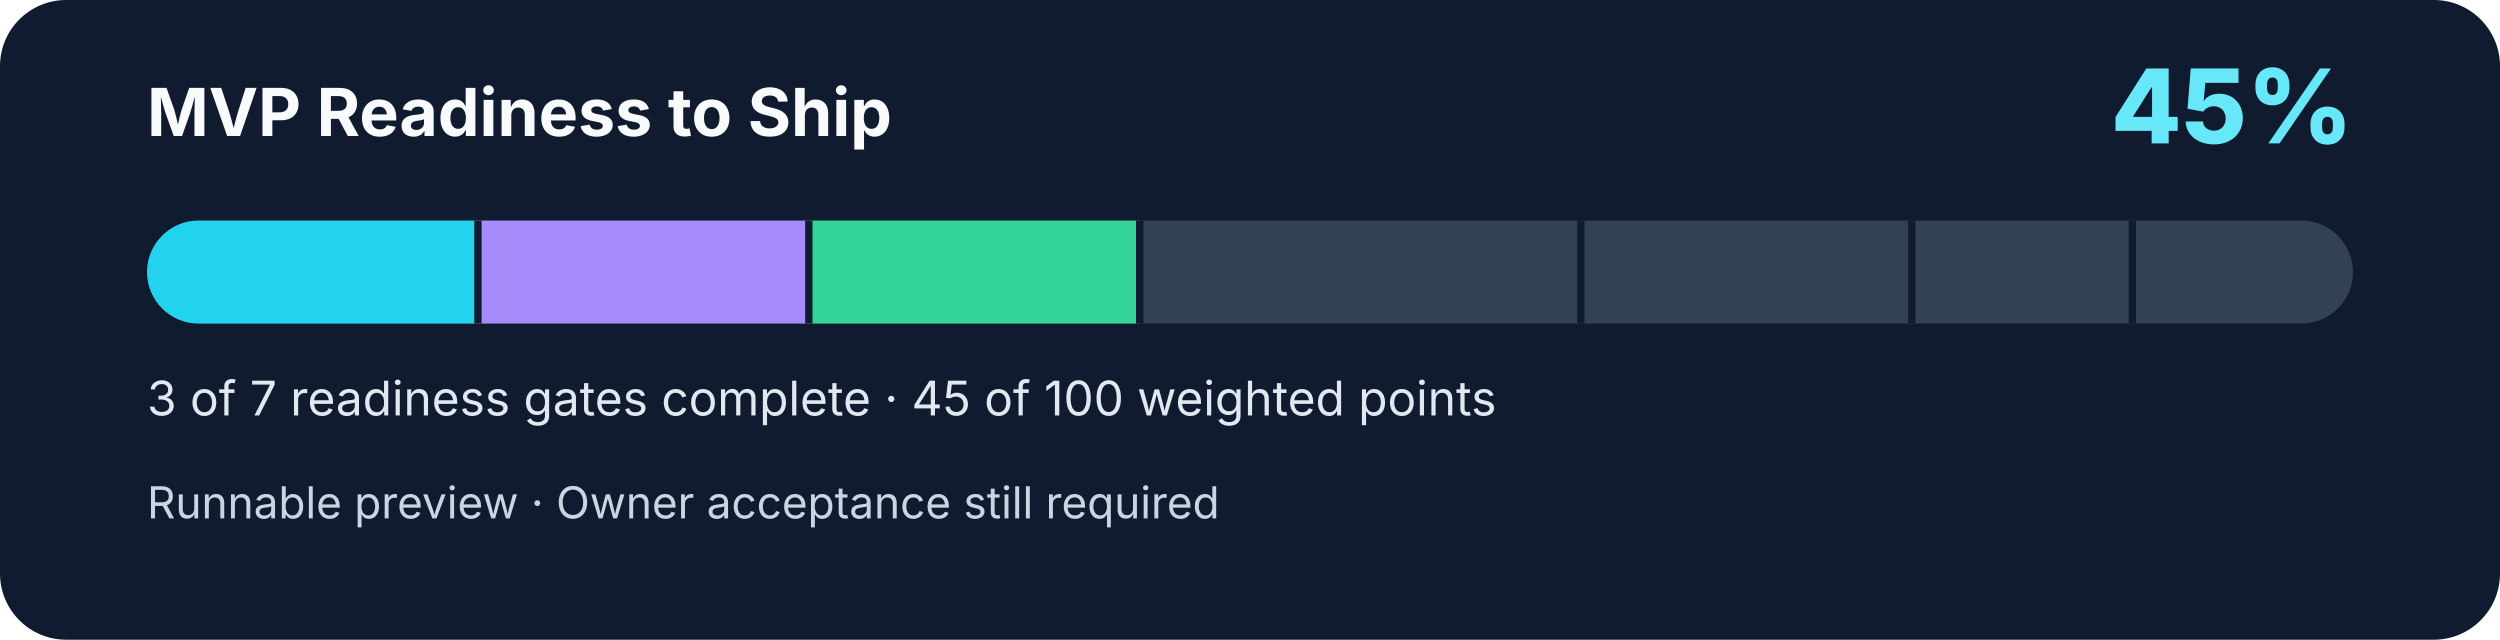
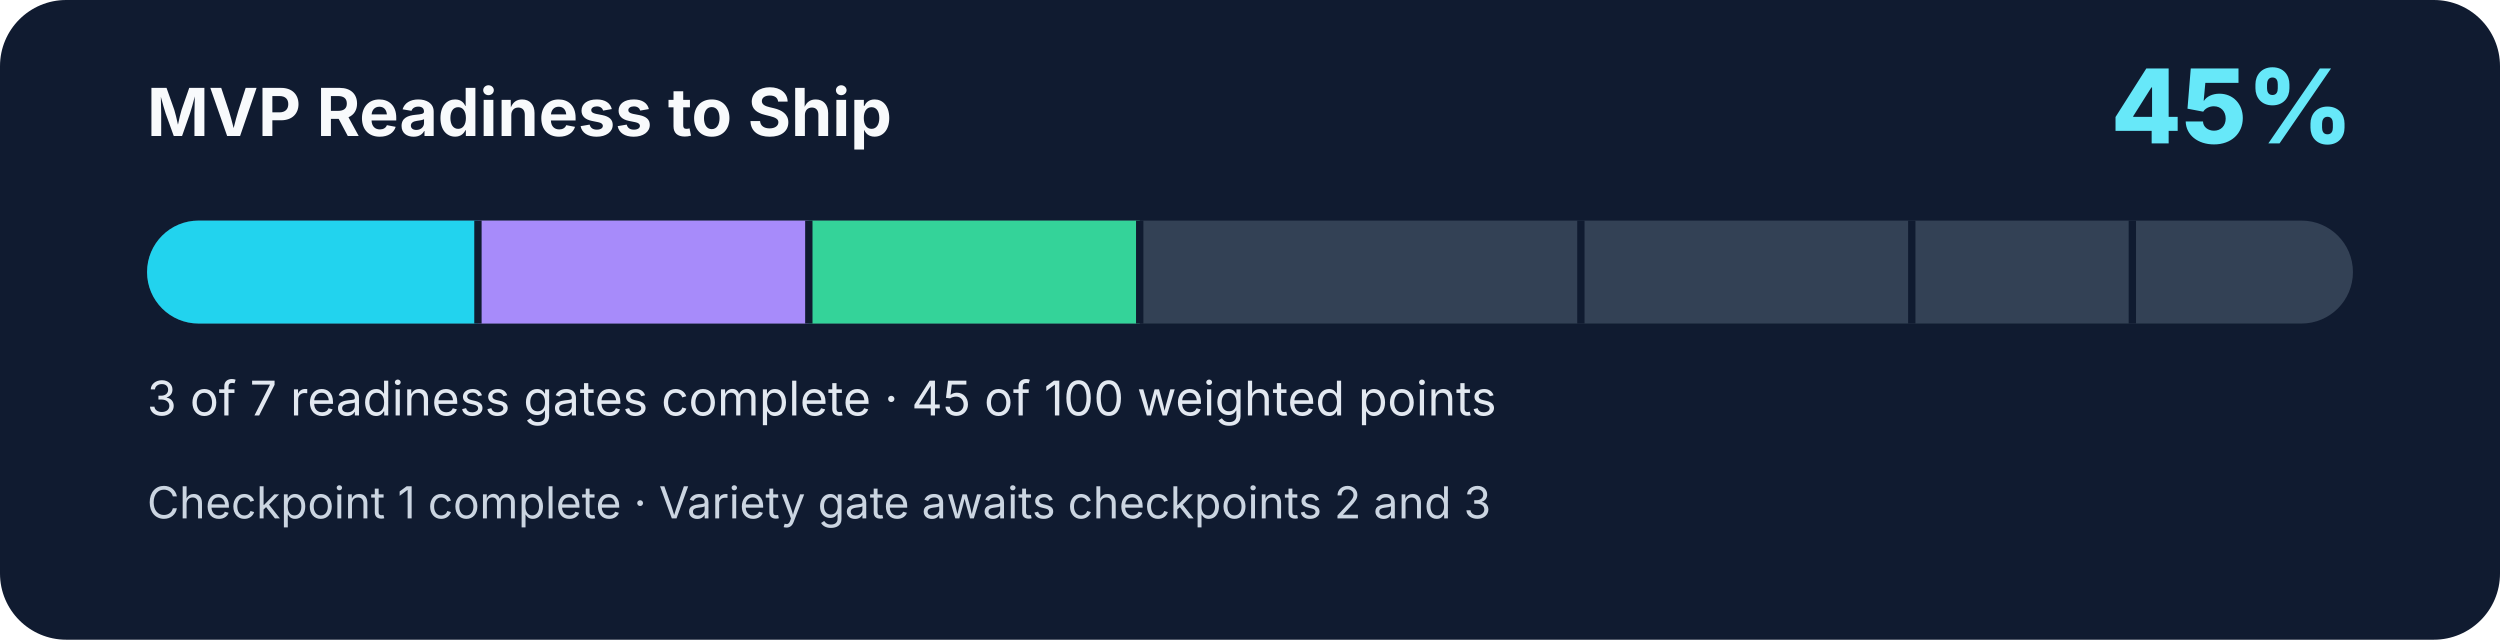
<svg xmlns="http://www.w3.org/2000/svg" width="680" height="174" viewBox="0 0 680 174" role="img" aria-labelledby="title desc">
  <rect width="680" height="174" rx="18" fill="#101b30" />
  <g font-family="system-ui, -apple-system, Segoe UI, sans-serif">
    <text x="40" y="37" fill="#f8fafc" font-size="18" font-weight="700">MVP Readiness to Ship</text>
    <text x="640" y="39" text-anchor="end" fill="#67e8f9" font-size="28" font-weight="800">45%</text>
    <clipPath id="track">
      <rect x="40" y="60" width="600" height="28" rx="14" />
    </clipPath>
    <g clip-path="url(#track)">
      <rect x="40" y="60" width="600" height="28" fill="#334155" />
      <rect x="40" y="60" width="90" height="28" fill="#22d3ee" />
      <rect x="130" y="60" width="90" height="28" fill="#a78bfa" />
      <rect x="220" y="60" width="90" height="28" fill="#34d399" />
      <path d="M130 60v28 M220 60v28 M310 60v28 M430 60v28 M520 60v28 M580 60v28" stroke="#101b30" stroke-width="2" />
    </g>
    <text x="40" y="113" fill="#e2e8f0" font-size="13">3 of 7 readiness gates complete · 45 of 100 weighted points</text>
-     <text x="40" y="141" fill="#cbd5e1" font-size="12">Runnable preview · Owner acceptance still required</text>
+     <text x="40" y="141" fill="#cbd5e1" font-size="12">Checkpoint 1 complete · Variety gate awaits checkpoints 2 and 3</text>
  </g>
</svg>
